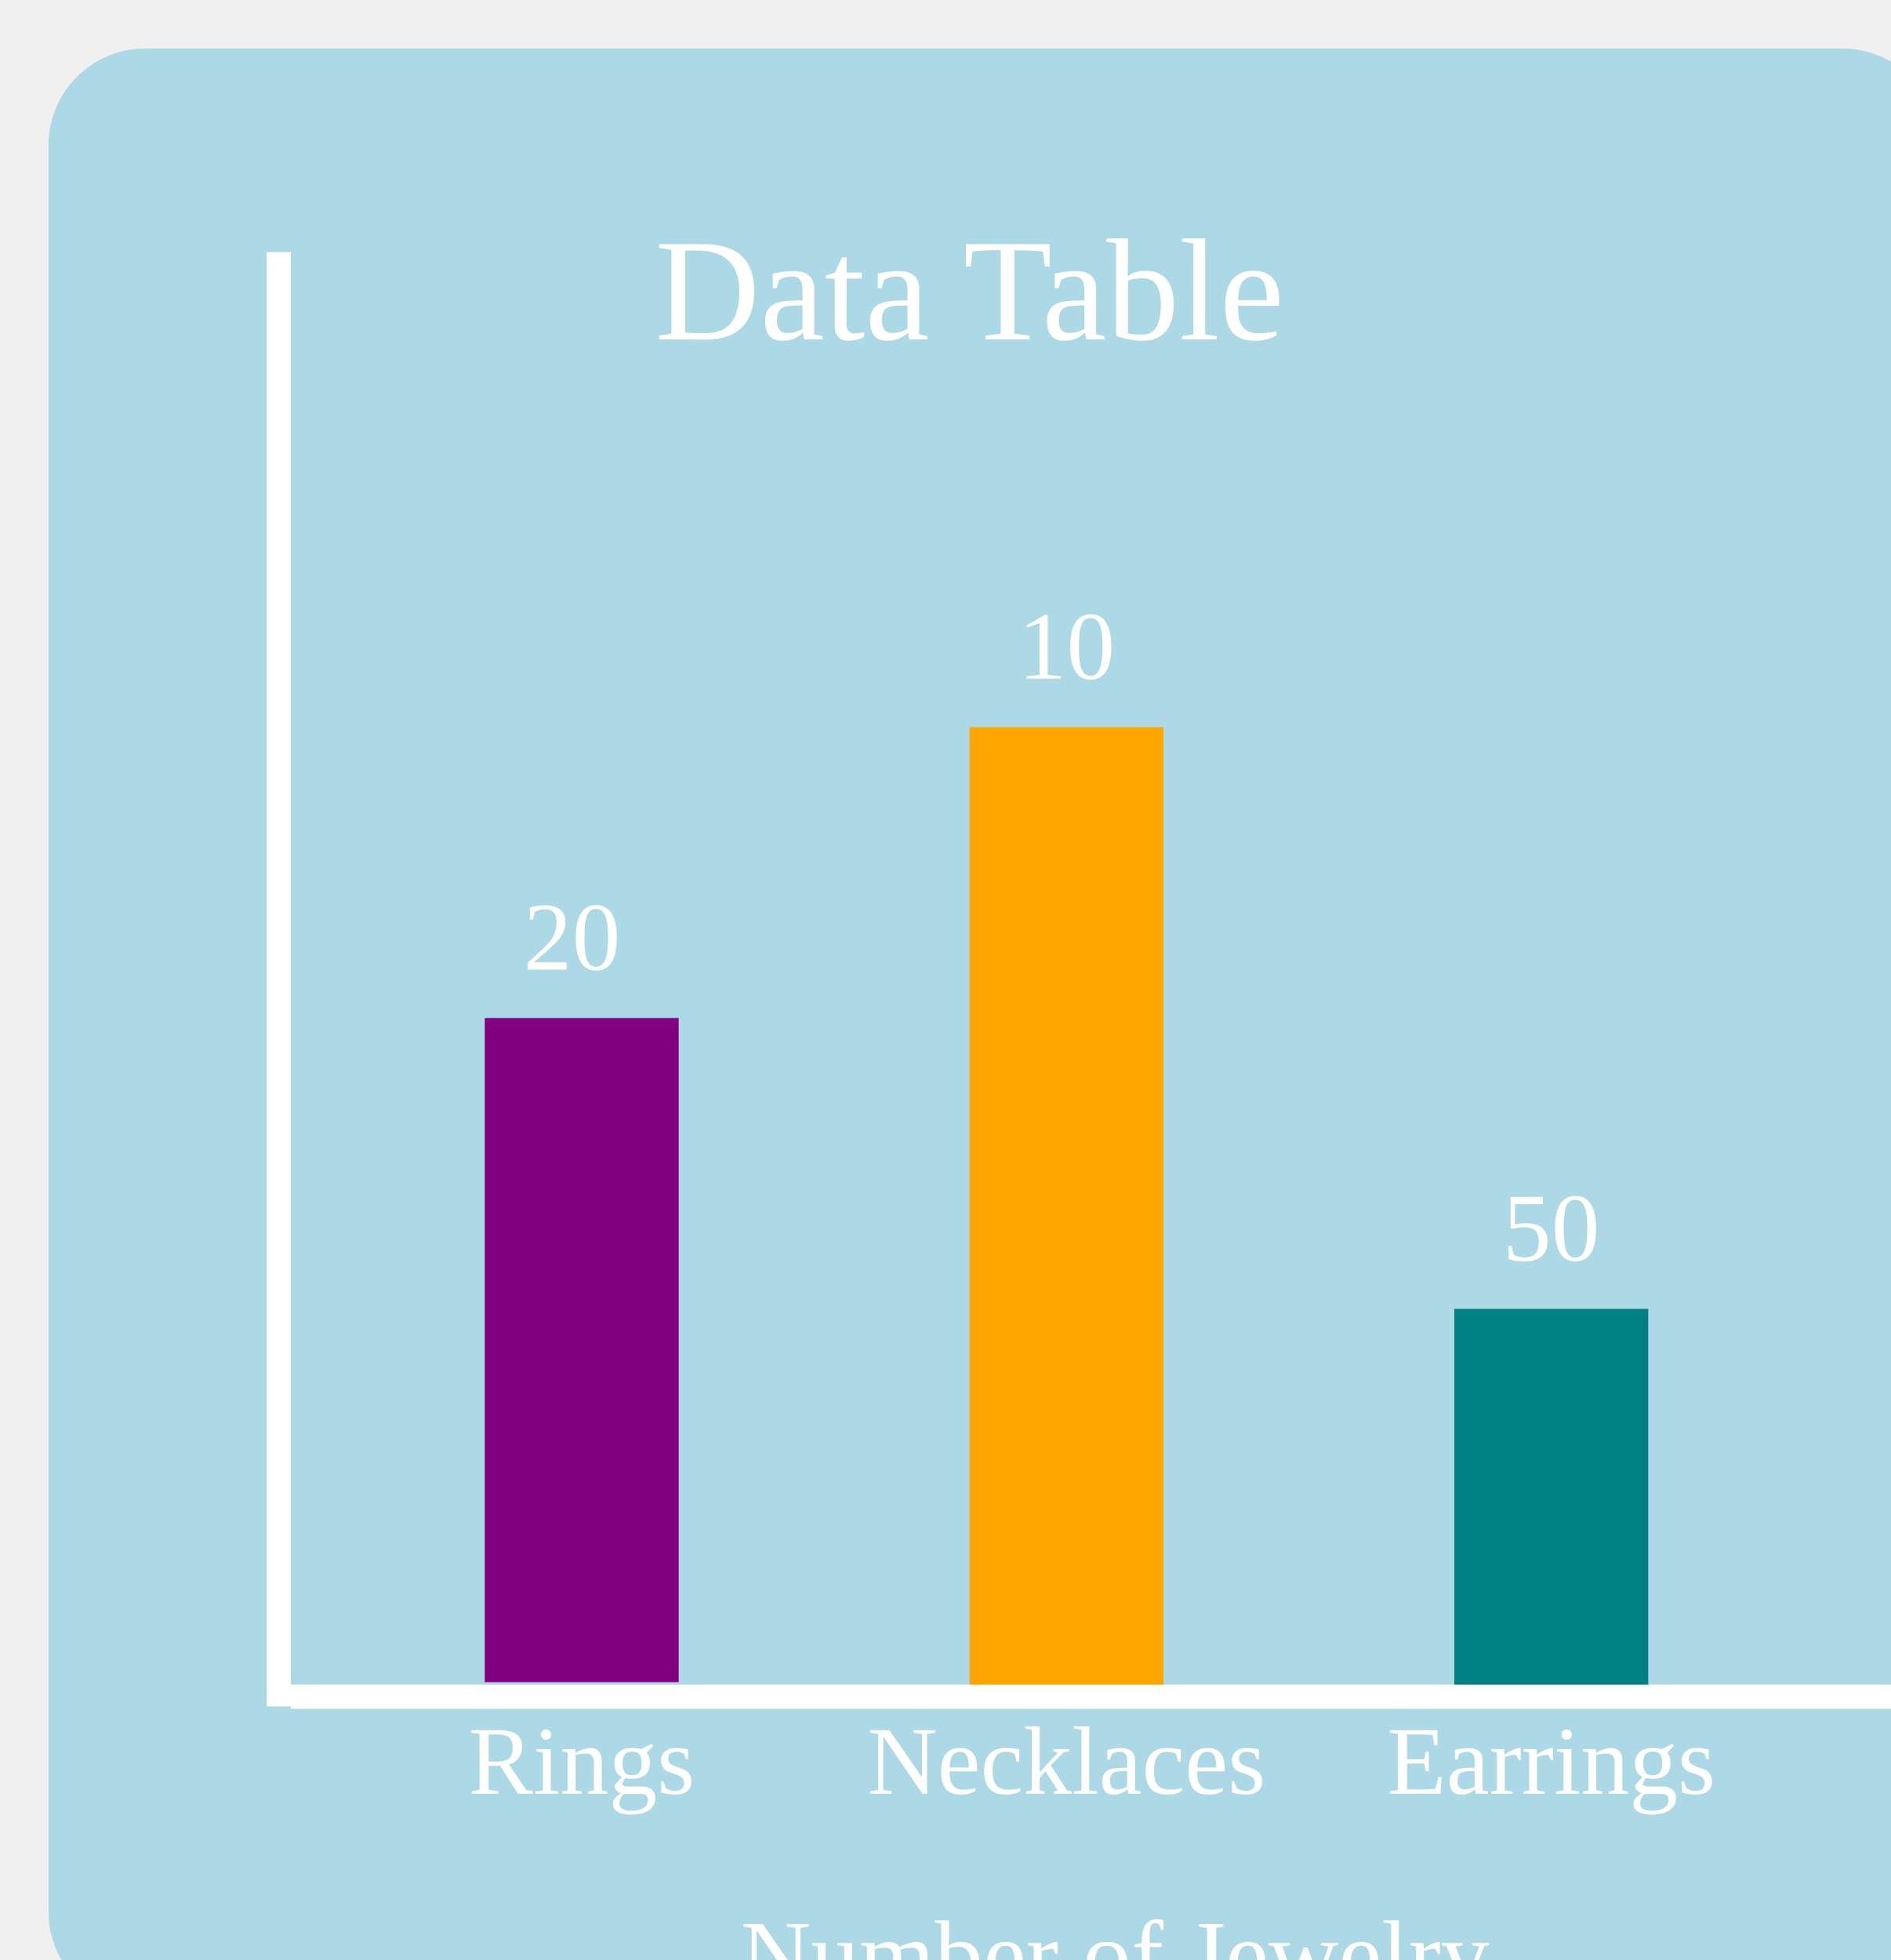
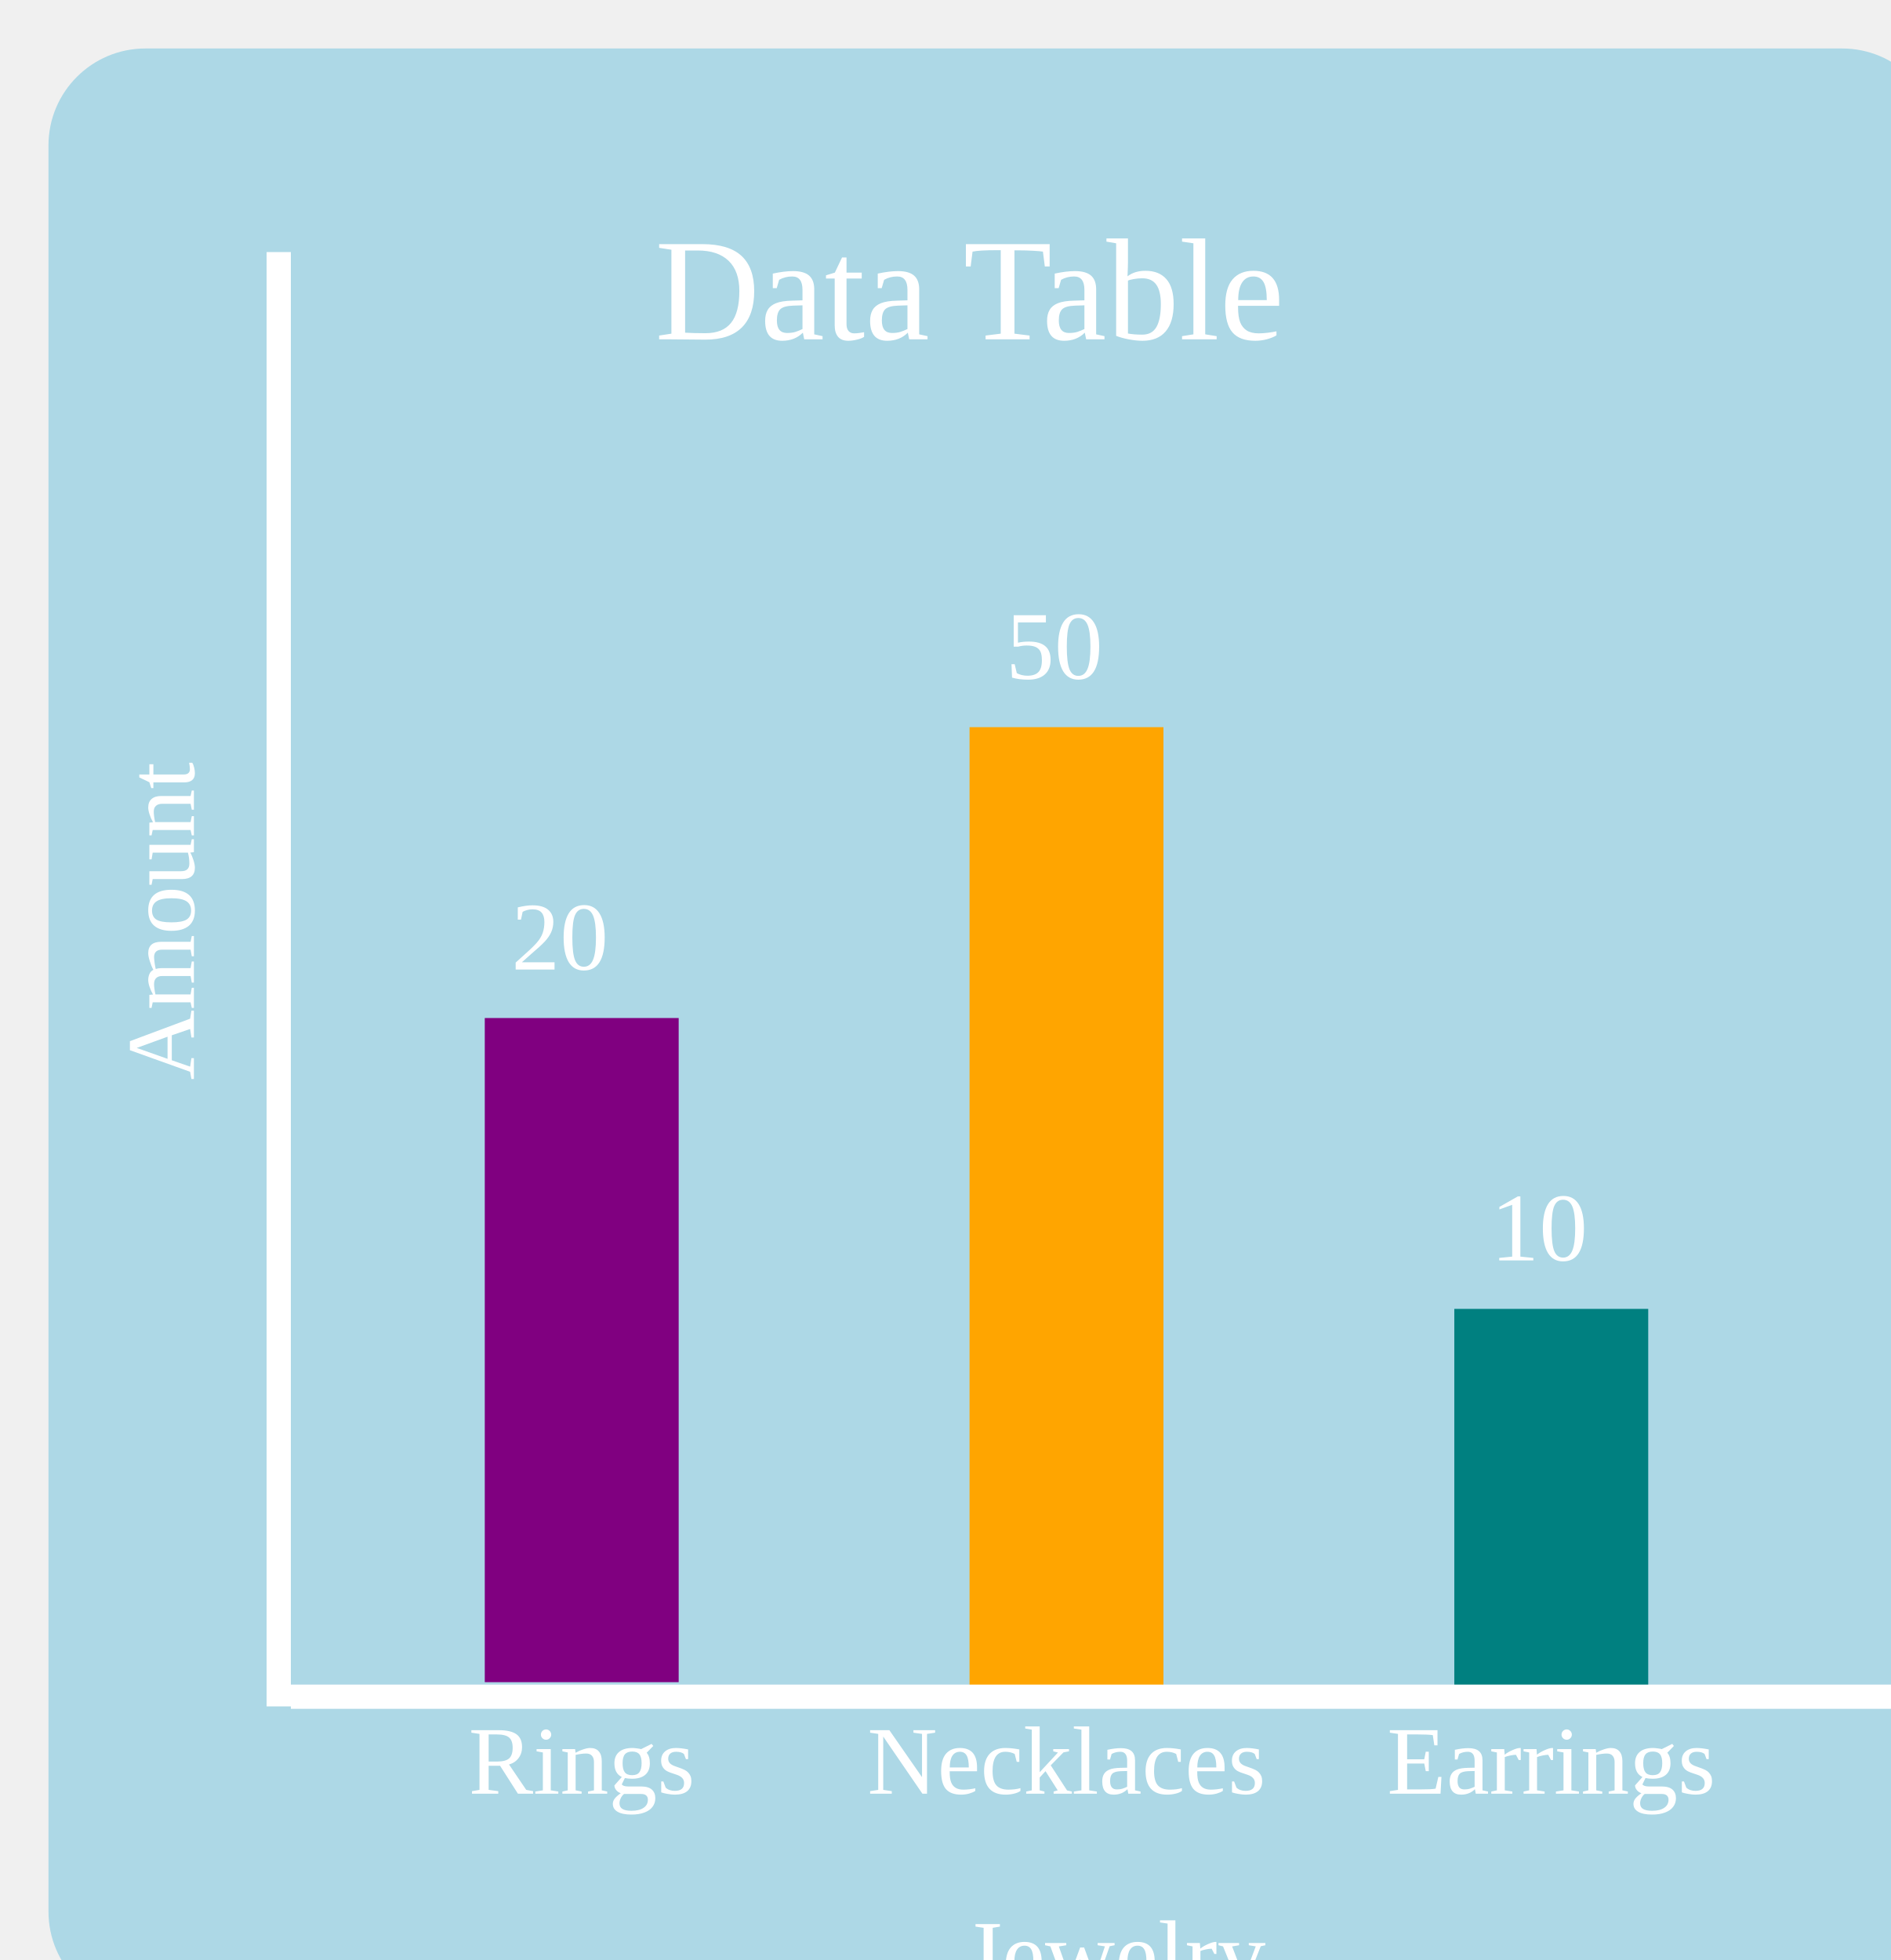
<svg xmlns="http://www.w3.org/2000/svg" width="100%" height="100%">
  <g alignment-baseline="baseline">
        
    </g>
  <rect width="100%" height="100%" x="10" y="10" rx="20" ry="20" fill="lightblue" />
  <g>
-     <rect x="100" y="210" width="40" height="137" fill="purple" />
-     <rect x="200" y="150" width="40" height="200" fill="orange" />
-     <rect x="300" y="270" width="40" height="80" fill="teal" />
+     <rect x="100" y="210" width="40" height="137" fill="purple">
+       <animateTransform attributeName="transform" begin="0s" dur="5s" type="rotate" from="0 85 85" to="360 85 85" repeatCount="1" />
+     </rect>
+     <rect x="200" y="150" width="40" height="200" fill="orange">
+       <animateTransform attributeName="transform" begin="0s" dur="8s" type="rotate" from="0 85 85" to="360 85 85" repeatCount="1" />
+     </rect>
+     <rect x="300" y="270" width="40" height="80" fill="teal">
+       <animateTransform attributeName="transform" begin="0s" dur="10s" type="rotate" from="0 85 85" to="360 85 85" repeatCount="1" />
+     </rect>
  </g>
  <g>
    <line x1="60" y1="350" x2="400" y2="350" style="stroke:white;stroke-width:5" />
-     <text x="230" y="410" font-size="20" text-anchor="middle" fill="white">Number of Jewelry</text>
+     <text x="230" y="410" font-size="20" text-anchor="middle" fill="white">Jewelry</text>
  </g>
  <g>
    <text x="120" y="370" font-size="20" text-anchor="middle" fill="white">Rings</text>
    <text x="220" y="370" font-size="20" text-anchor="middle" fill="white">Necklaces</text>
    <text x="320" y="370" font-size="20" text-anchor="middle" fill="white">Earrings</text>
  </g>
+   <text x="50" y="200" font-size="20" text-anchor="middle" fill="white" transform="rotate(-90 40 200)">Amount</text>
  <g>
-     <text x="118" y="200" font-size="20" text-anchor="middle" fill="white">20</text>
-     <text x="220" y="140" font-size="20" text-anchor="middle" fill="white">10</text>
-     <text x="320" y="260" font-size="20" text-anchor="middle" fill="white">50</text>
+     <text x="118" y="200" font-size="20" text-anchor="middle" fill="white">20
+             <animateMotion path="M0,0 q60,100 100,0 q60,-20 100,0" begin="0s" dur="5s" repeatCount="1" />
+     </text>
+     <text x="220" y="140" font-size="20" text-anchor="middle" fill="white">50
+             <animateMotion path="M0,0 q60,100 100,0 q60,-20 100,0" begin="0s" dur="8s" repeatCount="1" />
+     </text>
+     <text x="320" y="260" font-size="20" text-anchor="middle" fill="white">10
+             <animateMotion path="M0,0 q60,100 100,0 q60,-20 100,0" begin="0s" dur="10s" repeatCount="1" />
+     </text>
  </g>
  <g>
    <rect x="55" y="52" width="5" height="300" fill="white" />
    <text x="200" y="70" font-size="30" text-anchor="middle" fill="white">Data Table</text>
  </g>
</svg>
